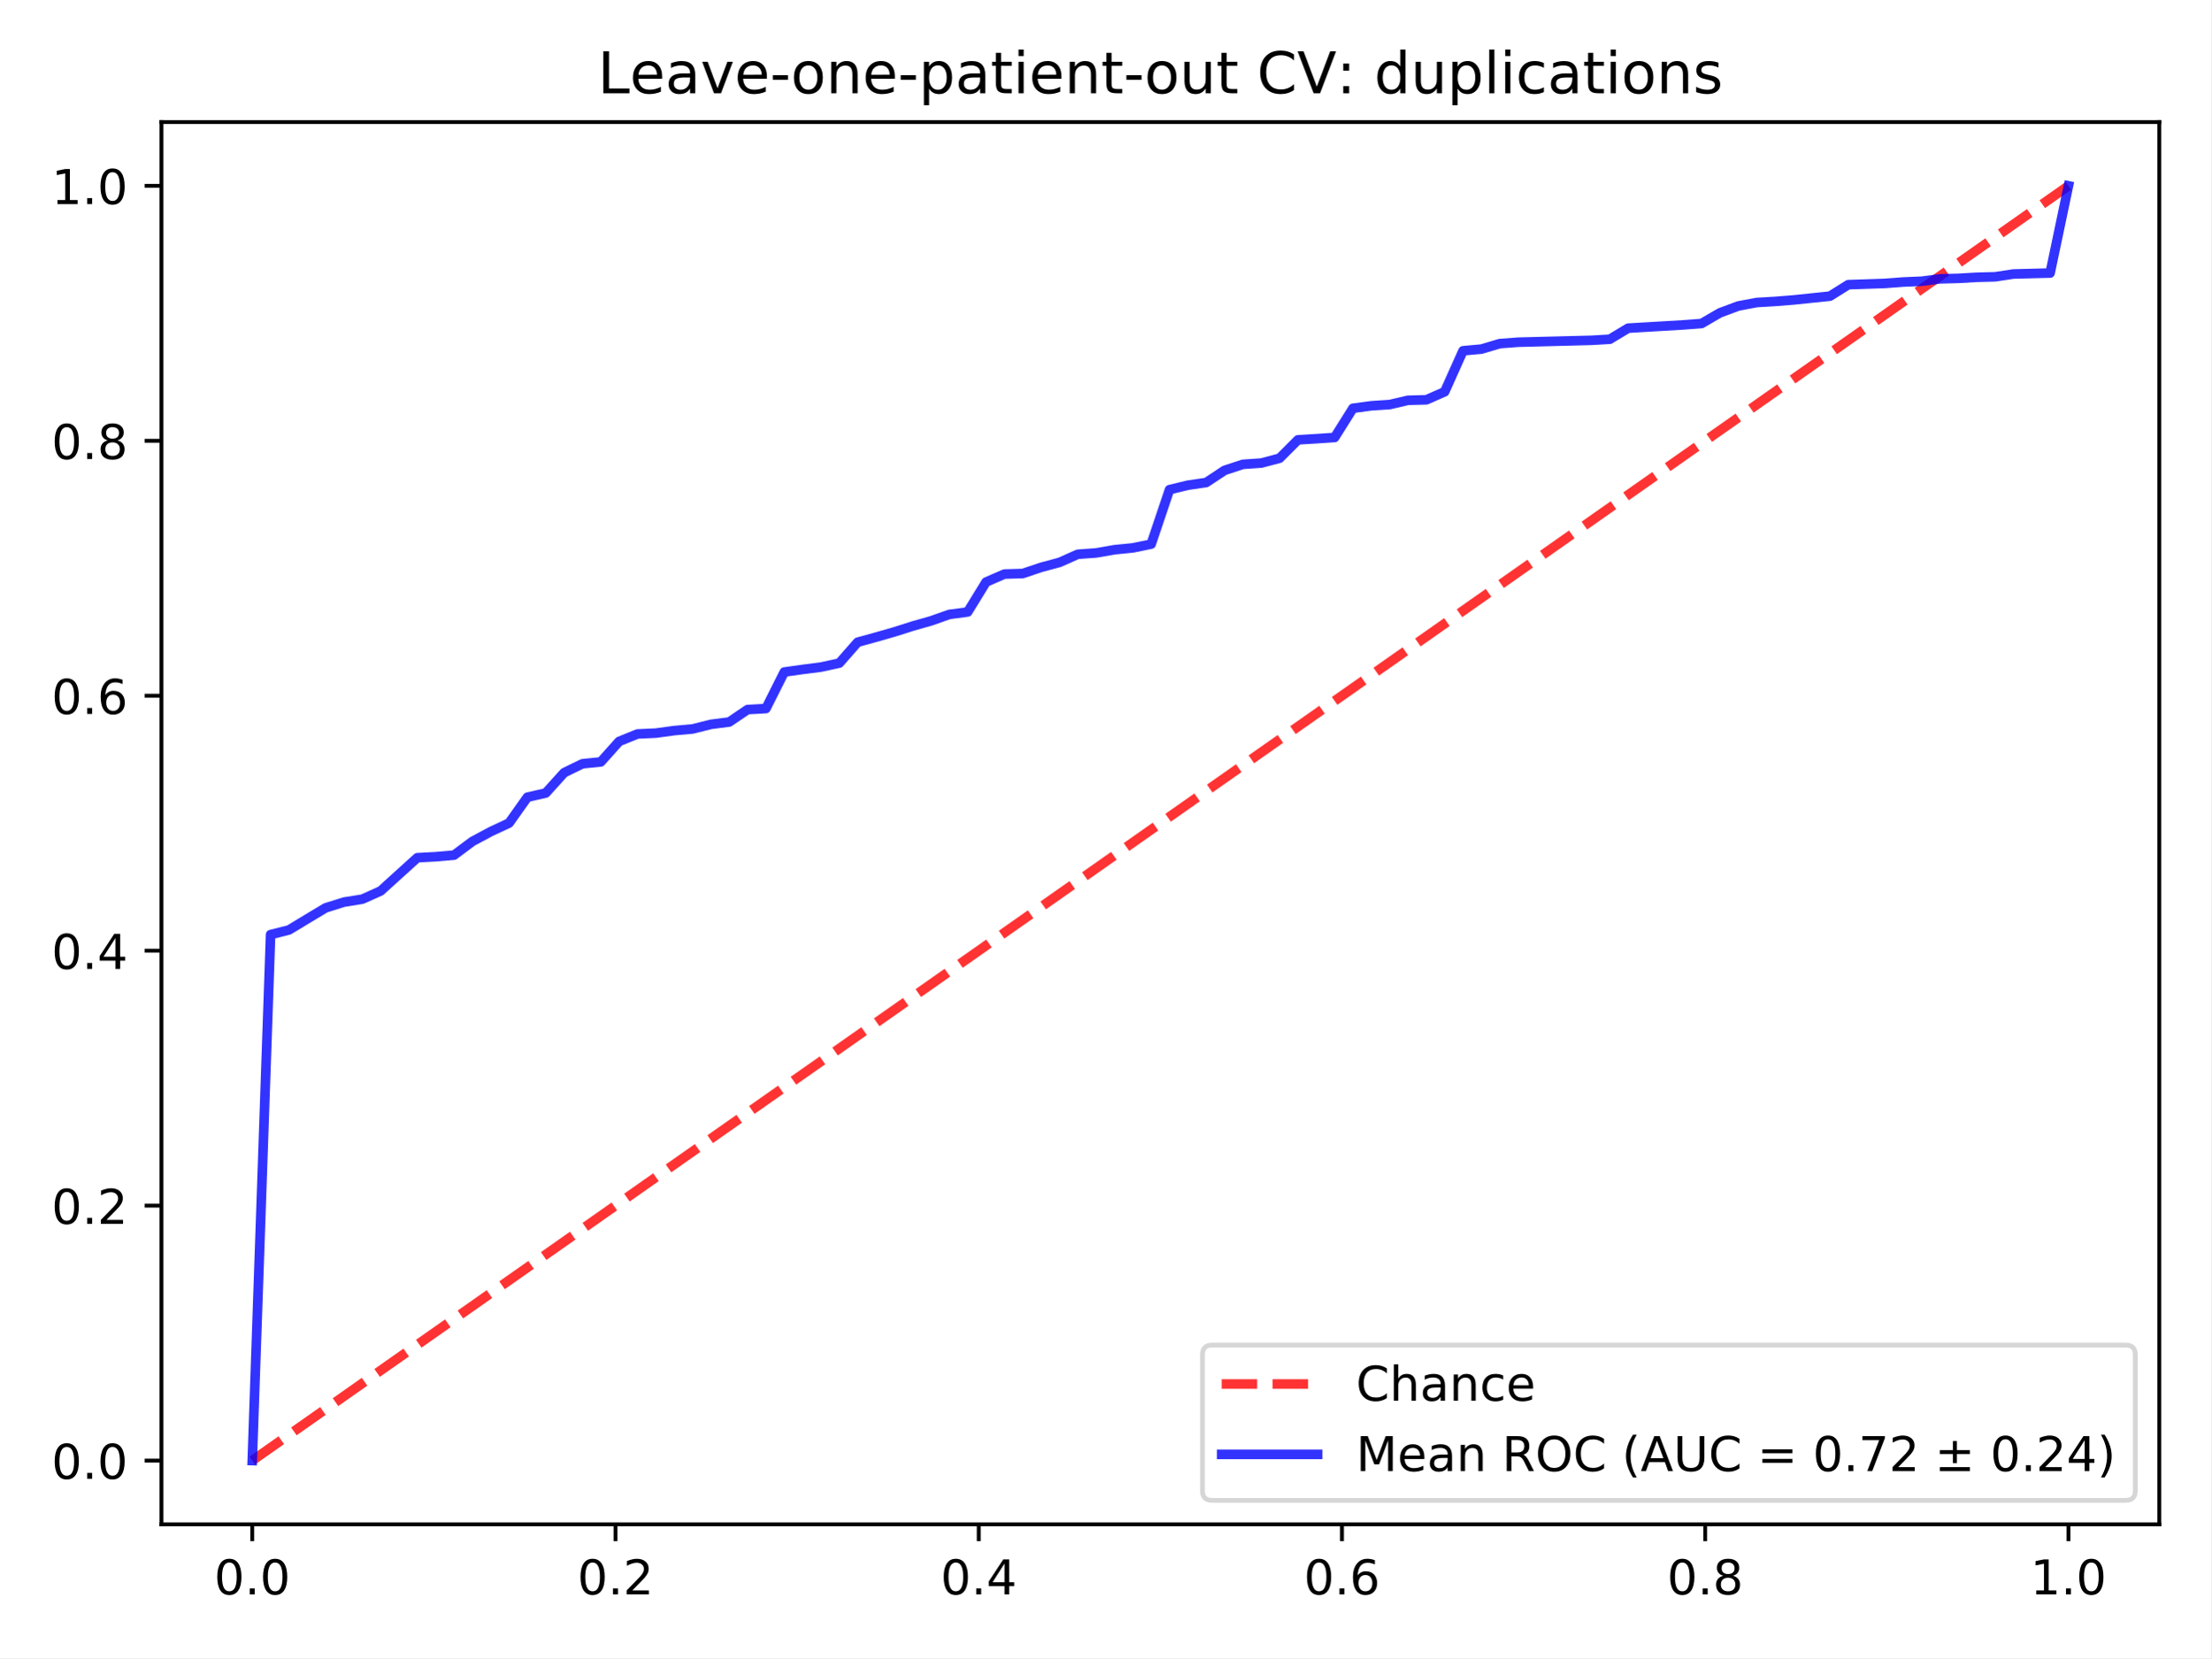
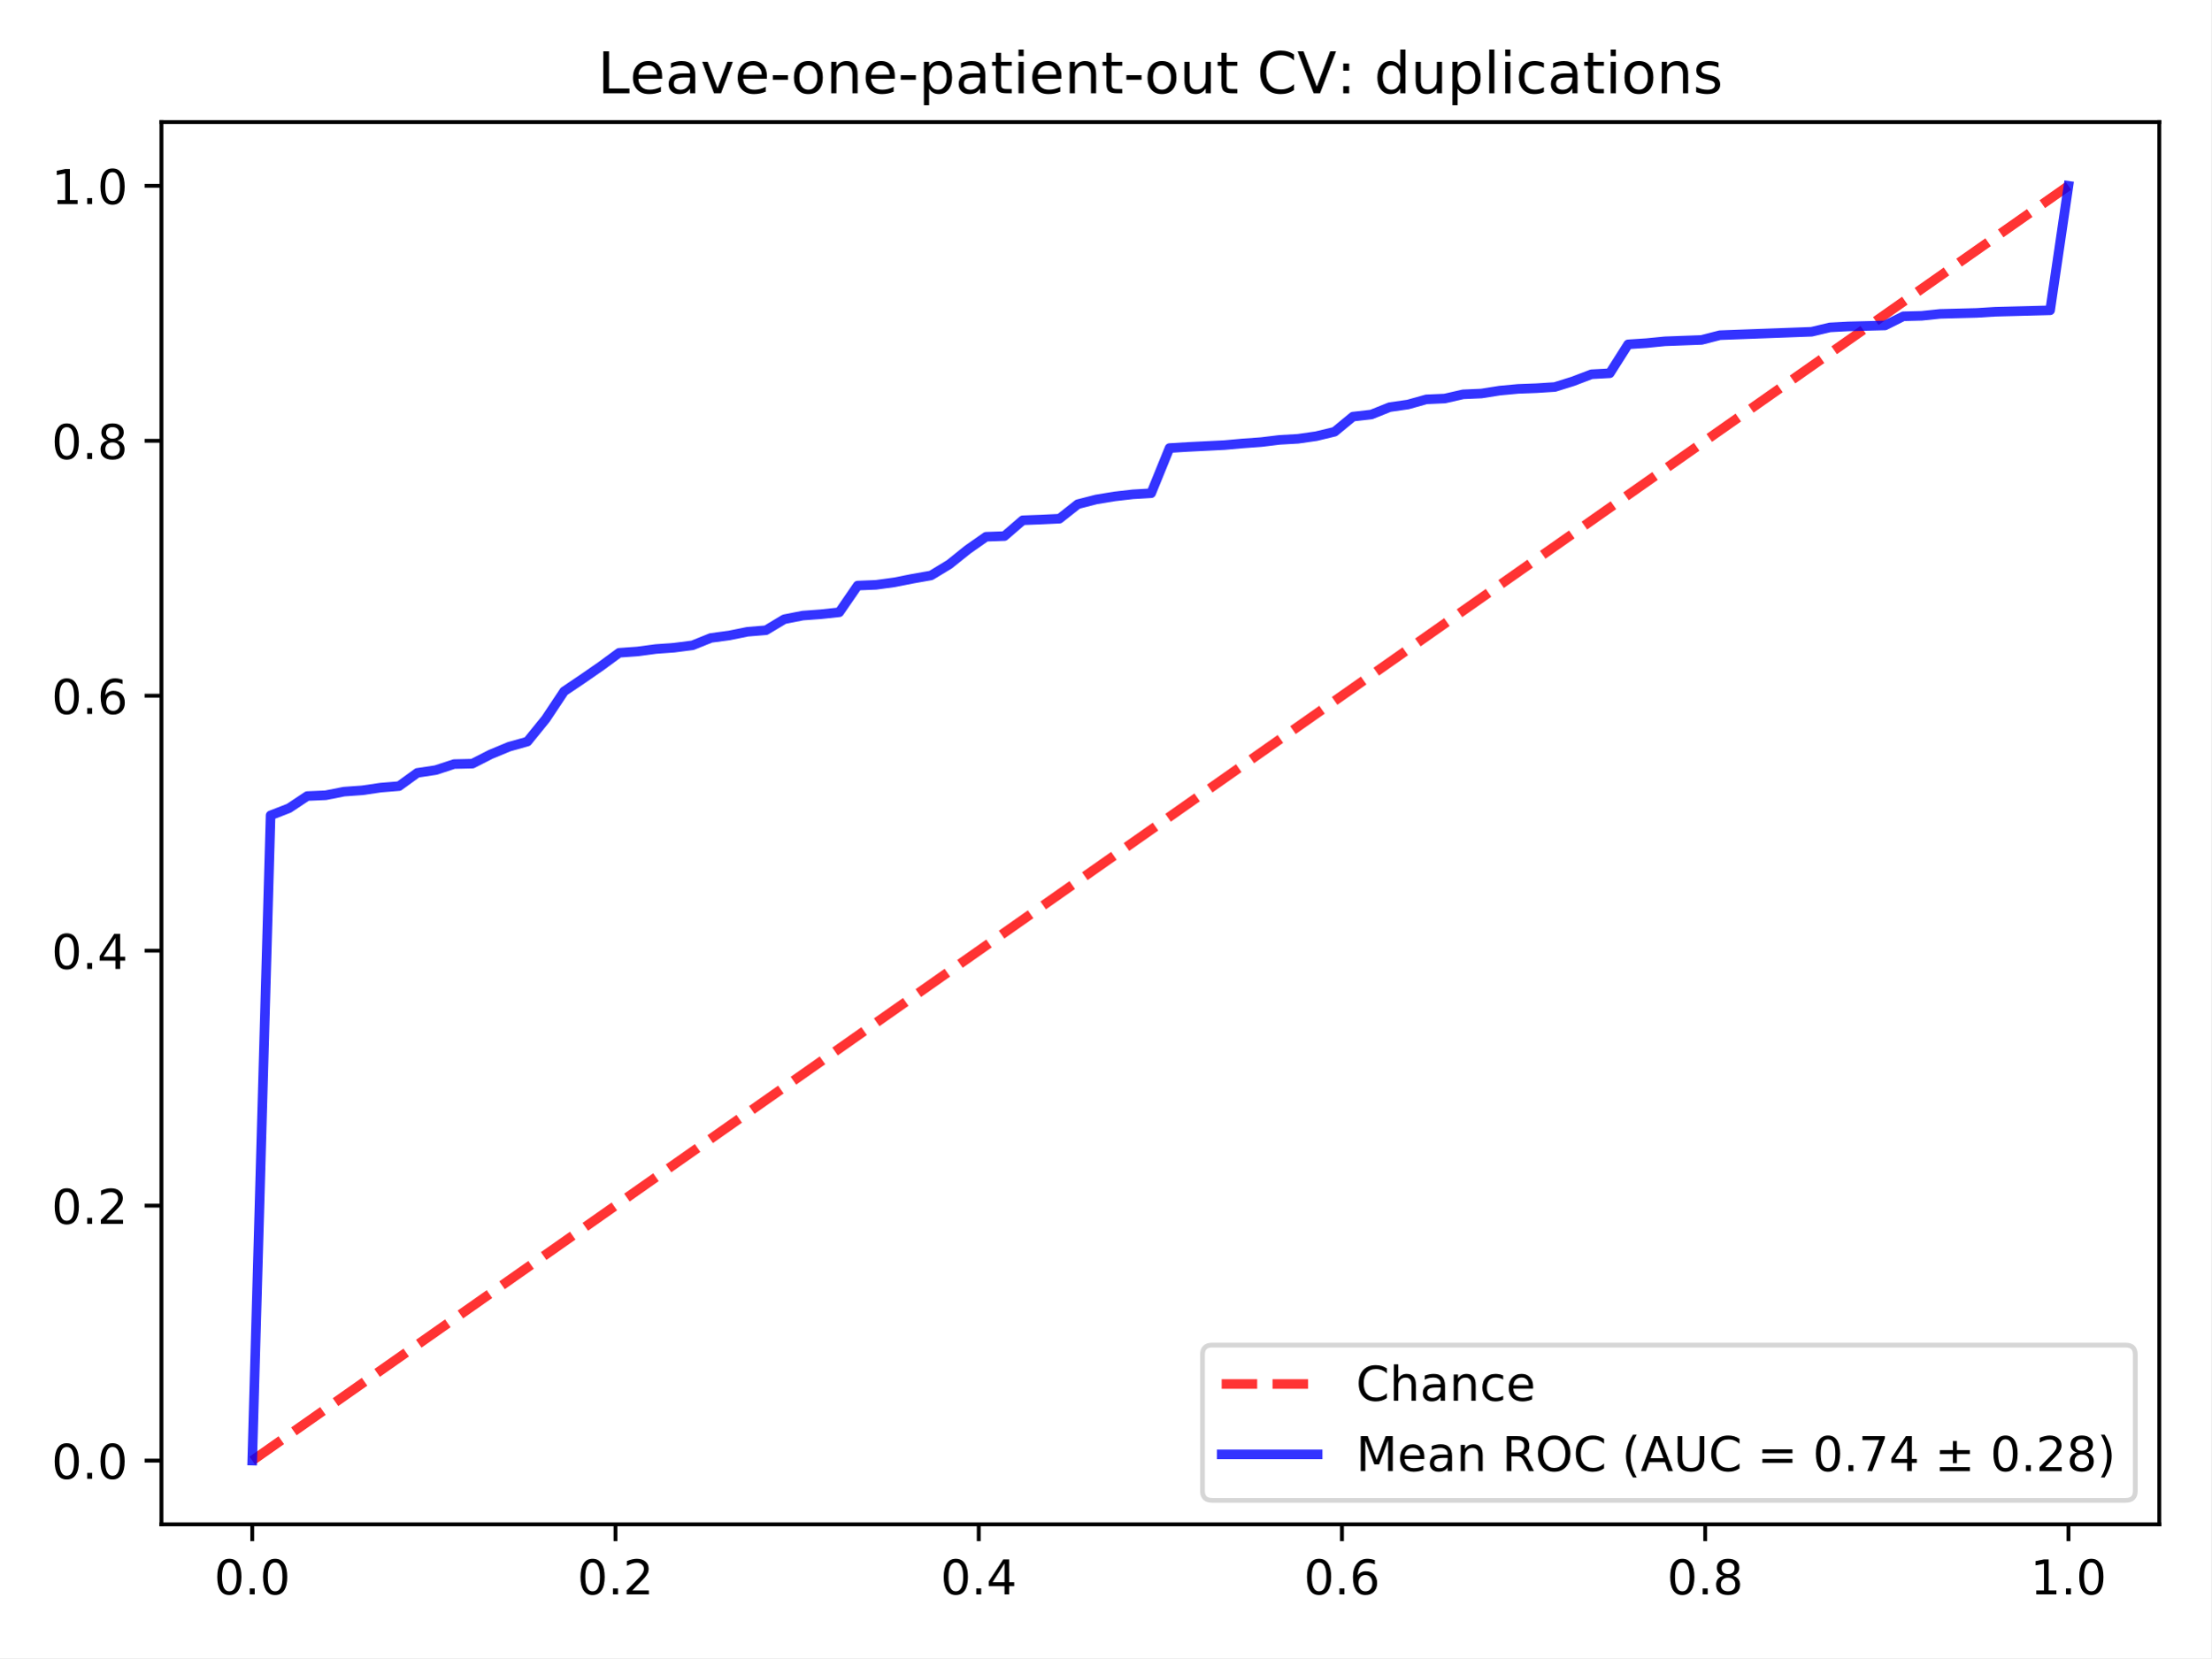
<svg xmlns="http://www.w3.org/2000/svg" xmlns:xlink="http://www.w3.org/1999/xlink" height="345.6pt" version="1.1" viewBox="0 0 460.8 345.6" width="460.8pt">
  <defs>
    <style type="text/css">
*{stroke-linecap:butt;stroke-linejoin:round;white-space:pre;}
  </style>
  </defs>
  <g id="figure_1">
    <g id="patch_1">
      <path d="M 0 345.6  L 460.8 345.6  L 460.8 0  L 0 0  z " style="fill:#ffffff;" />
    </g>
    <g id="axes_1">
      <g id="patch_2">
        <path d="M 33.64 317.72  L 450 317.72  L 450 25.44  L 33.64 25.44  z " style="fill:#ffffff;" />
      </g>
      <g id="matplotlib.axis_1">
        <g id="xtick_1">
          <g id="line2d_1">
            <defs>
-               <path d="M 0 0  L 0 3.5  " id="m17f9267a50" style="stroke:#000000;stroke-width:0.8;" />
-             </defs>
-             <g>
-               <use style="stroke:#000000;stroke-width:0.8;" x="52.565" xlink:href="#m17f9267a50" y="317.72" />
+               <path d="M 0 0  L 0 3.5  " id="m68790e915f" style="stroke:#000000;stroke-width:0.8;" />
+             </defs>
+             <g>
+               <use style="stroke:#000000;stroke-width:0.8;" x="52.565" xlink:href="#m68790e915f" y="317.72" />
            </g>
          </g>
          <g id="text_1">
            <defs>
              <path d="M 31.781 66.406  Q 24.172 66.406 20.328 58.906  Q 16.5 51.422 16.5 36.375  Q 16.5 21.391 20.328 13.891  Q 24.172 6.391 31.781 6.391  Q 39.453 6.391 43.281 13.891  Q 47.125 21.391 47.125 36.375  Q 47.125 51.422 43.281 58.906  Q 39.453 66.406 31.781 66.406  z M 31.781 74.219  Q 44.047 74.219 50.516 64.516  Q 56.984 54.828 56.984 36.375  Q 56.984 17.969 50.516 8.266  Q 44.047 -1.422 31.781 -1.422  Q 19.531 -1.422 13.062 8.266  Q 6.594 17.969 6.594 36.375  Q 6.594 54.828 13.062 64.516  Q 19.531 74.219 31.781 74.219  z " id="DejaVuSans-48" />
              <path d="M 10.688 12.406  L 21 12.406  L 21 0  L 10.688 0  z " id="DejaVuSans-46" />
            </defs>
            <g transform="translate(44.61389 332.3184)scale(0.1 -0.1)">
              <use xlink:href="#DejaVuSans-48" />
              <use x="63.623" xlink:href="#DejaVuSans-46" />
              <use x="95.41" xlink:href="#DejaVuSans-48" />
            </g>
          </g>
        </g>
        <g id="xtick_2">
          <g id="line2d_2">
            <g>
-               <use style="stroke:#000000;stroke-width:0.8;" x="128.267" xlink:href="#m17f9267a50" y="317.72" />
+               <use style="stroke:#000000;stroke-width:0.8;" x="128.267" xlink:href="#m68790e915f" y="317.72" />
            </g>
          </g>
          <g id="text_2">
            <defs>
              <path d="M 19.188 8.297  L 53.609 8.297  L 53.609 0  L 7.328 0  L 7.328 8.297  Q 12.938 14.109 22.625 23.891  Q 32.328 33.688 34.812 36.531  Q 39.547 41.844 41.422 45.531  Q 43.312 49.219 43.312 52.781  Q 43.312 58.594 39.234 62.25  Q 35.156 65.922 28.609 65.922  Q 23.969 65.922 18.812 64.312  Q 13.672 62.703 7.812 59.422  L 7.812 69.391  Q 13.766 71.781 18.938 73  Q 24.125 74.219 28.422 74.219  Q 39.75 74.219 46.484 68.547  Q 53.219 62.891 53.219 53.422  Q 53.219 48.922 51.531 44.891  Q 49.859 40.875 45.406 35.406  Q 44.188 33.984 37.641 27.219  Q 31.109 20.453 19.188 8.297  z " id="DejaVuSans-50" />
            </defs>
            <g transform="translate(120.3157 332.3184)scale(0.1 -0.1)">
              <use xlink:href="#DejaVuSans-48" />
              <use x="63.623" xlink:href="#DejaVuSans-46" />
              <use x="95.41" xlink:href="#DejaVuSans-50" />
            </g>
          </g>
        </g>
        <g id="xtick_3">
          <g id="line2d_3">
            <g>
-               <use style="stroke:#000000;stroke-width:0.8;" x="203.969" xlink:href="#m17f9267a50" y="317.72" />
+               <use style="stroke:#000000;stroke-width:0.8;" x="203.969" xlink:href="#m68790e915f" y="317.72" />
            </g>
          </g>
          <g id="text_3">
            <defs>
              <path d="M 37.797 64.312  L 12.891 25.391  L 37.797 25.391  z M 35.203 72.906  L 47.609 72.906  L 47.609 25.391  L 58.016 25.391  L 58.016 17.188  L 47.609 17.188  L 47.609 0  L 37.797 0  L 37.797 17.188  L 4.891 17.188  L 4.891 26.703  z " id="DejaVuSans-52" />
            </defs>
            <g transform="translate(196.0175 332.3184)scale(0.1 -0.1)">
              <use xlink:href="#DejaVuSans-48" />
              <use x="63.623" xlink:href="#DejaVuSans-46" />
              <use x="95.41" xlink:href="#DejaVuSans-52" />
            </g>
          </g>
        </g>
        <g id="xtick_4">
          <g id="line2d_4">
            <g>
-               <use style="stroke:#000000;stroke-width:0.8;" x="279.671" xlink:href="#m17f9267a50" y="317.72" />
+               <use style="stroke:#000000;stroke-width:0.8;" x="279.671" xlink:href="#m68790e915f" y="317.72" />
            </g>
          </g>
          <g id="text_4">
            <defs>
              <path d="M 33.016 40.375  Q 26.375 40.375 22.484 35.828  Q 18.609 31.297 18.609 23.391  Q 18.609 15.531 22.484 10.953  Q 26.375 6.391 33.016 6.391  Q 39.656 6.391 43.531 10.953  Q 47.406 15.531 47.406 23.391  Q 47.406 31.297 43.531 35.828  Q 39.656 40.375 33.016 40.375  z M 52.594 71.297  L 52.594 62.312  Q 48.875 64.062 45.094 64.984  Q 41.312 65.922 37.594 65.922  Q 27.828 65.922 22.672 59.328  Q 17.531 52.734 16.797 39.406  Q 19.672 43.656 24.016 45.922  Q 28.375 48.188 33.594 48.188  Q 44.578 48.188 50.953 41.516  Q 57.328 34.859 57.328 23.391  Q 57.328 12.156 50.688 5.359  Q 44.047 -1.422 33.016 -1.422  Q 20.359 -1.422 13.672 8.266  Q 6.984 17.969 6.984 36.375  Q 6.984 53.656 15.188 63.938  Q 23.391 74.219 37.203 74.219  Q 40.922 74.219 44.703 73.484  Q 48.484 72.75 52.594 71.297  z " id="DejaVuSans-54" />
            </defs>
            <g transform="translate(271.7193 332.3184)scale(0.1 -0.1)">
              <use xlink:href="#DejaVuSans-48" />
              <use x="63.623" xlink:href="#DejaVuSans-46" />
              <use x="95.41" xlink:href="#DejaVuSans-54" />
            </g>
          </g>
        </g>
        <g id="xtick_5">
          <g id="line2d_5">
            <g>
-               <use style="stroke:#000000;stroke-width:0.8;" x="355.373" xlink:href="#m17f9267a50" y="317.72" />
+               <use style="stroke:#000000;stroke-width:0.8;" x="355.373" xlink:href="#m68790e915f" y="317.72" />
            </g>
          </g>
          <g id="text_5">
            <defs>
              <path d="M 31.781 34.625  Q 24.75 34.625 20.719 30.859  Q 16.703 27.094 16.703 20.516  Q 16.703 13.922 20.719 10.156  Q 24.75 6.391 31.781 6.391  Q 38.812 6.391 42.859 10.172  Q 46.922 13.969 46.922 20.516  Q 46.922 27.094 42.891 30.859  Q 38.875 34.625 31.781 34.625  z M 21.922 38.812  Q 15.578 40.375 12.031 44.719  Q 8.5 49.078 8.5 55.328  Q 8.5 64.062 14.719 69.141  Q 20.953 74.219 31.781 74.219  Q 42.672 74.219 48.875 69.141  Q 55.078 64.062 55.078 55.328  Q 55.078 49.078 51.531 44.719  Q 48 40.375 41.703 38.812  Q 48.828 37.156 52.797 32.312  Q 56.781 27.484 56.781 20.516  Q 56.781 9.906 50.312 4.234  Q 43.844 -1.422 31.781 -1.422  Q 19.734 -1.422 13.25 4.234  Q 6.781 9.906 6.781 20.516  Q 6.781 27.484 10.781 32.312  Q 14.797 37.156 21.922 38.812  z M 18.312 54.391  Q 18.312 48.734 21.844 45.562  Q 25.391 42.391 31.781 42.391  Q 38.141 42.391 41.719 45.562  Q 45.312 48.734 45.312 54.391  Q 45.312 60.062 41.719 63.234  Q 38.141 66.406 31.781 66.406  Q 25.391 66.406 21.844 63.234  Q 18.312 60.062 18.312 54.391  z " id="DejaVuSans-56" />
            </defs>
            <g transform="translate(347.4212 332.3184)scale(0.1 -0.1)">
              <use xlink:href="#DejaVuSans-48" />
              <use x="63.623" xlink:href="#DejaVuSans-46" />
              <use x="95.41" xlink:href="#DejaVuSans-56" />
            </g>
          </g>
        </g>
        <g id="xtick_6">
          <g id="line2d_6">
            <g>
-               <use style="stroke:#000000;stroke-width:0.8;" x="431.075" xlink:href="#m17f9267a50" y="317.72" />
+               <use style="stroke:#000000;stroke-width:0.8;" x="431.075" xlink:href="#m68790e915f" y="317.72" />
            </g>
          </g>
          <g id="text_6">
            <defs>
              <path d="M 12.406 8.297  L 28.516 8.297  L 28.516 63.922  L 10.984 60.406  L 10.984 69.391  L 28.422 72.906  L 38.281 72.906  L 38.281 8.297  L 54.391 8.297  L 54.391 0  L 12.406 0  z " id="DejaVuSans-49" />
            </defs>
            <g transform="translate(423.123 332.3184)scale(0.1 -0.1)">
              <use xlink:href="#DejaVuSans-49" />
              <use x="63.623" xlink:href="#DejaVuSans-46" />
              <use x="95.41" xlink:href="#DejaVuSans-48" />
            </g>
          </g>
        </g>
      </g>
      <g id="matplotlib.axis_2">
        <g id="ytick_1">
          <g id="line2d_7">
            <defs>
-               <path d="M 0 0  L -3.5 0  " id="mcf932132c6" style="stroke:#000000;stroke-width:0.8;" />
-             </defs>
-             <g>
-               <use style="stroke:#000000;stroke-width:0.8;" x="33.64" xlink:href="#mcf932132c6" y="304.435" />
+               <path d="M 0 0  L -3.5 0  " id="mf81a3a1fd4" style="stroke:#000000;stroke-width:0.8;" />
+             </defs>
+             <g>
+               <use style="stroke:#000000;stroke-width:0.8;" x="33.64" xlink:href="#mf81a3a1fd4" y="304.435" />
            </g>
          </g>
          <g id="text_7">
            <g transform="translate(10.73687 308.2338)scale(0.1 -0.1)">
              <use xlink:href="#DejaVuSans-48" />
              <use x="63.623" xlink:href="#DejaVuSans-46" />
              <use x="95.41" xlink:href="#DejaVuSans-48" />
            </g>
          </g>
        </g>
        <g id="ytick_2">
          <g id="line2d_8">
            <g>
-               <use style="stroke:#000000;stroke-width:0.8;" x="33.64" xlink:href="#mcf932132c6" y="251.293" />
+               <use style="stroke:#000000;stroke-width:0.8;" x="33.64" xlink:href="#mf81a3a1fd4" y="251.293" />
            </g>
          </g>
          <g id="text_8">
            <g transform="translate(10.73687 255.0919)scale(0.1 -0.1)">
              <use xlink:href="#DejaVuSans-48" />
              <use x="63.623" xlink:href="#DejaVuSans-46" />
              <use x="95.41" xlink:href="#DejaVuSans-50" />
            </g>
          </g>
        </g>
        <g id="ytick_3">
          <g id="line2d_9">
            <g>
-               <use style="stroke:#000000;stroke-width:0.8;" x="33.64" xlink:href="#mcf932132c6" y="198.151" />
+               <use style="stroke:#000000;stroke-width:0.8;" x="33.64" xlink:href="#mf81a3a1fd4" y="198.151" />
            </g>
          </g>
          <g id="text_9">
            <g transform="translate(10.73687 201.9501)scale(0.1 -0.1)">
              <use xlink:href="#DejaVuSans-48" />
              <use x="63.623" xlink:href="#DejaVuSans-46" />
              <use x="95.41" xlink:href="#DejaVuSans-52" />
            </g>
          </g>
        </g>
        <g id="ytick_4">
          <g id="line2d_10">
            <g>
-               <use style="stroke:#000000;stroke-width:0.8;" x="33.64" xlink:href="#mcf932132c6" y="145.009" />
+               <use style="stroke:#000000;stroke-width:0.8;" x="33.64" xlink:href="#mf81a3a1fd4" y="145.009" />
            </g>
          </g>
          <g id="text_10">
            <g transform="translate(10.73687 148.8083)scale(0.1 -0.1)">
              <use xlink:href="#DejaVuSans-48" />
              <use x="63.623" xlink:href="#DejaVuSans-46" />
              <use x="95.41" xlink:href="#DejaVuSans-54" />
            </g>
          </g>
        </g>
        <g id="ytick_5">
          <g id="line2d_11">
            <g>
-               <use style="stroke:#000000;stroke-width:0.8;" x="33.64" xlink:href="#mcf932132c6" y="91.867" />
+               <use style="stroke:#000000;stroke-width:0.8;" x="33.64" xlink:href="#mf81a3a1fd4" y="91.867" />
            </g>
          </g>
          <g id="text_11">
            <g transform="translate(10.73687 95.66649)scale(0.1 -0.1)">
              <use xlink:href="#DejaVuSans-48" />
              <use x="63.623" xlink:href="#DejaVuSans-46" />
              <use x="95.41" xlink:href="#DejaVuSans-56" />
            </g>
          </g>
        </g>
        <g id="ytick_6">
          <g id="line2d_12">
            <g>
-               <use style="stroke:#000000;stroke-width:0.8;" x="33.64" xlink:href="#mcf932132c6" y="38.725" />
+               <use style="stroke:#000000;stroke-width:0.8;" x="33.64" xlink:href="#mf81a3a1fd4" y="38.725" />
            </g>
          </g>
          <g id="text_12">
            <g transform="translate(10.73687 42.52467)scale(0.1 -0.1)">
              <use xlink:href="#DejaVuSans-49" />
              <use x="63.623" xlink:href="#DejaVuSans-46" />
              <use x="95.41" xlink:href="#DejaVuSans-48" />
            </g>
          </g>
        </g>
      </g>
      <g id="line2d_13">
-         <path clip-path="url(#p164103b8bb)" d="M 52.565 304.435  L 431.075 38.725  " style="fill:none;stroke:#ff0000;stroke-dasharray:7.4,3.2;stroke-dashoffset:0;stroke-opacity:0.8;stroke-width:2;" />
+         <path clip-path="url(#p95e1b1fce0)" d="M 52.565 304.435  L 431.075 38.725  " style="fill:none;stroke:#ff0000;stroke-dasharray:7.4,3.2;stroke-dashoffset:0;stroke-opacity:0.8;stroke-width:2;" />
      </g>
      <g id="line2d_14">
-         <path clip-path="url(#p164103b8bb)" d="M 52.565 304.435  L 56.389 194.795  L 60.212 193.835  L 64.035 191.522  L 67.859 189.228  L 71.682 188.024  L 75.505 187.415  L 79.329 185.701  L 83.152 182.229  L 86.975 178.768  L 90.799 178.566  L 94.622 178.236  L 98.445 175.382  L 102.269 173.334  L 106.092 171.542  L 109.915 166.154  L 113.739 165.286  L 117.562 161.053  L 121.385 159.189  L 125.209 158.803  L 129.032 154.53  L 132.855 152.979  L 136.679 152.802  L 140.502 152.278  L 144.325 151.939  L 148.149 150.977  L 151.972 150.487  L 155.795 147.895  L 159.619 147.682  L 163.442 140.073  L 167.265 139.53  L 171.089 139.041  L 174.912 138.21  L 178.735 133.859  L 182.558 132.802  L 186.382 131.708  L 190.205 130.494  L 194.028 129.406  L 197.852 128.059  L 201.675 127.548  L 205.498 121.314  L 209.322 119.651  L 213.145 119.537  L 216.968 118.247  L 220.792 117.224  L 224.615 115.525  L 228.438 115.246  L 232.262 114.578  L 236.085 114.195  L 239.908 113.405  L 243.732 102.056  L 247.555 101.129  L 251.378 100.566  L 255.202 98.035  L 259.025 96.778  L 262.848 96.514  L 266.672 95.504  L 270.495 91.673  L 274.318 91.439  L 278.142 91.181  L 281.965 85.092  L 285.788 84.574  L 289.612 84.321  L 293.435 83.429  L 297.258 83.329  L 301.082 81.643  L 304.905 73.109  L 308.728 72.761  L 312.551 71.618  L 316.375 71.327  L 320.198 71.228  L 324.021 71.128  L 327.845 71.029  L 331.668 70.929  L 335.491 70.702  L 339.315 68.398  L 343.138 68.171  L 346.961 67.944  L 350.785 67.716  L 354.608 67.427  L 358.431 65.204  L 362.255 63.776  L 366.078 63.053  L 369.901 62.826  L 373.725 62.518  L 377.548 62.121  L 381.371 61.723  L 385.195 59.329  L 389.018 59.202  L 392.841 59.068  L 396.665 58.777  L 400.488 58.615  L 404.311 58.114  L 408.135 58.015  L 411.958 57.791  L 415.781 57.692  L 419.605 57.106  L 423.428 57.006  L 427.251 56.907  L 431.075 38.725  " style="fill:none;stroke:#0000ff;stroke-linecap:square;stroke-opacity:0.8;stroke-width:2;" />
+         <path clip-path="url(#p95e1b1fce0)" d="M 52.565 304.435  L 56.389 169.945  L 60.212 168.463  L 64.035 165.922  L 67.859 165.756  L 71.682 165.002  L 75.505 164.726  L 79.329 164.166  L 83.152 163.852  L 86.975 161.086  L 90.799 160.511  L 94.622 159.257  L 98.445 159.166  L 102.269 157.222  L 106.092 155.636  L 109.915 154.56  L 113.739 149.84  L 117.562 144.092  L 121.385 141.516  L 125.209 138.867  L 129.032 136.06  L 132.855 135.784  L 136.679 135.274  L 140.502 134.997  L 144.325 134.502  L 148.149 132.965  L 151.972 132.447  L 155.795 131.674  L 159.619 131.36  L 163.442 129.064  L 167.265 128.308  L 171.089 128.023  L 174.912 127.612  L 178.735 122.052  L 182.558 121.897  L 186.382 121.373  L 190.205 120.619  L 194.028 119.939  L 197.852 117.618  L 201.675 114.55  L 205.498 111.87  L 209.322 111.736  L 213.145 108.438  L 216.968 108.292  L 220.792 108.111  L 224.615 105.089  L 228.438 104.103  L 232.262 103.468  L 236.085 103.03  L 239.908 102.802  L 243.732 93.387  L 247.555 93.153  L 251.378 92.96  L 255.202 92.767  L 259.025 92.42  L 262.848 92.145  L 266.672 91.679  L 270.495 91.459  L 274.318 90.908  L 278.142 89.983  L 281.965 86.831  L 285.788 86.394  L 289.612 84.861  L 293.435 84.307  L 297.258 83.234  L 301.082 83.064  L 304.905 82.191  L 308.728 82.021  L 312.551 81.412  L 316.375 81.054  L 320.198 80.91  L 324.021 80.664  L 327.845 79.465  L 331.668 78.005  L 335.491 77.793  L 339.315 71.768  L 343.138 71.515  L 346.961 71.138  L 350.785 70.994  L 354.608 70.851  L 358.431 69.863  L 362.255 69.72  L 366.078 69.576  L 369.901 69.433  L 373.725 69.289  L 377.548 69.146  L 381.371 68.235  L 385.195 68.033  L 389.018 67.932  L 392.841 67.831  L 396.665 65.921  L 400.488 65.82  L 404.311 65.418  L 408.135 65.317  L 411.958 65.216  L 415.781 64.978  L 419.605 64.877  L 423.428 64.776  L 427.251 64.675  L 431.075 38.725  " style="fill:none;stroke:#0000ff;stroke-linecap:square;stroke-opacity:0.8;stroke-width:2;" />
      </g>
      <g id="patch_3">
        <path d="M 33.64 317.72  L 33.64 25.44  " style="fill:none;stroke:#000000;stroke-linecap:square;stroke-linejoin:miter;stroke-width:0.8;" />
      </g>
      <g id="patch_4">
        <path d="M 450 317.72  L 450 25.44  " style="fill:none;stroke:#000000;stroke-linecap:square;stroke-linejoin:miter;stroke-width:0.8;" />
      </g>
      <g id="patch_5">
        <path d="M 33.64 317.72  L 450 317.72  " style="fill:none;stroke:#000000;stroke-linecap:square;stroke-linejoin:miter;stroke-width:0.8;" />
      </g>
      <g id="patch_6">
        <path d="M 33.64 25.44  L 450 25.44  " style="fill:none;stroke:#000000;stroke-linecap:square;stroke-linejoin:miter;stroke-width:0.8;" />
      </g>
      <g id="text_13">
        <defs>
          <path d="M 9.812 72.906  L 19.672 72.906  L 19.672 8.297  L 55.172 8.297  L 55.172 0  L 9.812 0  z " id="DejaVuSans-76" />
          <path d="M 56.203 29.594  L 56.203 25.203  L 14.891 25.203  Q 15.484 15.922 20.484 11.062  Q 25.484 6.203 34.422 6.203  Q 39.594 6.203 44.453 7.469  Q 49.312 8.734 54.109 11.281  L 54.109 2.781  Q 49.266 0.734 44.188 -0.344  Q 39.109 -1.422 33.891 -1.422  Q 20.797 -1.422 13.156 6.188  Q 5.516 13.812 5.516 26.812  Q 5.516 40.234 12.766 48.109  Q 20.016 56 32.328 56  Q 43.359 56 49.781 48.891  Q 56.203 41.797 56.203 29.594  z M 47.219 32.234  Q 47.125 39.594 43.094 43.984  Q 39.062 48.391 32.422 48.391  Q 24.906 48.391 20.391 44.141  Q 15.875 39.891 15.188 32.172  z " id="DejaVuSans-101" />
          <path d="M 34.281 27.484  Q 23.391 27.484 19.188 25  Q 14.984 22.516 14.984 16.5  Q 14.984 11.719 18.141 8.906  Q 21.297 6.109 26.703 6.109  Q 34.188 6.109 38.703 11.406  Q 43.219 16.703 43.219 25.484  L 43.219 27.484  z M 52.203 31.203  L 52.203 0  L 43.219 0  L 43.219 8.297  Q 40.141 3.328 35.547 0.953  Q 30.953 -1.422 24.312 -1.422  Q 15.922 -1.422 10.953 3.297  Q 6 8.016 6 15.922  Q 6 25.141 12.172 29.828  Q 18.359 34.516 30.609 34.516  L 43.219 34.516  L 43.219 35.406  Q 43.219 41.609 39.141 45  Q 35.062 48.391 27.688 48.391  Q 23 48.391 18.547 47.266  Q 14.109 46.141 10.016 43.891  L 10.016 52.203  Q 14.938 54.109 19.578 55.047  Q 24.219 56 28.609 56  Q 40.484 56 46.344 49.844  Q 52.203 43.703 52.203 31.203  z " id="DejaVuSans-97" />
          <path d="M 2.984 54.688  L 12.5 54.688  L 29.594 8.797  L 46.688 54.688  L 56.203 54.688  L 35.688 0  L 23.484 0  z " id="DejaVuSans-118" />
          <path d="M 4.891 31.391  L 31.203 31.391  L 31.203 23.391  L 4.891 23.391  z " id="DejaVuSans-45" />
          <path d="M 30.609 48.391  Q 23.391 48.391 19.188 42.75  Q 14.984 37.109 14.984 27.297  Q 14.984 17.484 19.156 11.844  Q 23.344 6.203 30.609 6.203  Q 37.797 6.203 41.984 11.859  Q 46.188 17.531 46.188 27.297  Q 46.188 37.016 41.984 42.703  Q 37.797 48.391 30.609 48.391  z M 30.609 56  Q 42.328 56 49.016 48.375  Q 55.719 40.766 55.719 27.297  Q 55.719 13.875 49.016 6.219  Q 42.328 -1.422 30.609 -1.422  Q 18.844 -1.422 12.172 6.219  Q 5.516 13.875 5.516 27.297  Q 5.516 40.766 12.172 48.375  Q 18.844 56 30.609 56  z " id="DejaVuSans-111" />
          <path d="M 54.891 33.016  L 54.891 0  L 45.906 0  L 45.906 32.719  Q 45.906 40.484 42.875 44.328  Q 39.844 48.188 33.797 48.188  Q 26.516 48.188 22.312 43.547  Q 18.109 38.922 18.109 30.906  L 18.109 0  L 9.078 0  L 9.078 54.688  L 18.109 54.688  L 18.109 46.188  Q 21.344 51.125 25.703 53.562  Q 30.078 56 35.797 56  Q 45.219 56 50.047 50.172  Q 54.891 44.344 54.891 33.016  z " id="DejaVuSans-110" />
          <path d="M 18.109 8.203  L 18.109 -20.797  L 9.078 -20.797  L 9.078 54.688  L 18.109 54.688  L 18.109 46.391  Q 20.953 51.266 25.266 53.625  Q 29.594 56 35.594 56  Q 45.562 56 51.781 48.094  Q 58.016 40.188 58.016 27.297  Q 58.016 14.406 51.781 6.484  Q 45.562 -1.422 35.594 -1.422  Q 29.594 -1.422 25.266 0.953  Q 20.953 3.328 18.109 8.203  z M 48.688 27.297  Q 48.688 37.203 44.609 42.844  Q 40.531 48.484 33.406 48.484  Q 26.266 48.484 22.188 42.844  Q 18.109 37.203 18.109 27.297  Q 18.109 17.391 22.188 11.75  Q 26.266 6.109 33.406 6.109  Q 40.531 6.109 44.609 11.75  Q 48.688 17.391 48.688 27.297  z " id="DejaVuSans-112" />
          <path d="M 18.312 70.219  L 18.312 54.688  L 36.812 54.688  L 36.812 47.703  L 18.312 47.703  L 18.312 18.016  Q 18.312 11.328 20.141 9.422  Q 21.969 7.516 27.594 7.516  L 36.812 7.516  L 36.812 0  L 27.594 0  Q 17.188 0 13.234 3.875  Q 9.281 7.766 9.281 18.016  L 9.281 47.703  L 2.688 47.703  L 2.688 54.688  L 9.281 54.688  L 9.281 70.219  z " id="DejaVuSans-116" />
          <path d="M 9.422 54.688  L 18.406 54.688  L 18.406 0  L 9.422 0  z M 9.422 75.984  L 18.406 75.984  L 18.406 64.594  L 9.422 64.594  z " id="DejaVuSans-105" />
          <path d="M 8.5 21.578  L 8.5 54.688  L 17.484 54.688  L 17.484 21.922  Q 17.484 14.156 20.5 10.266  Q 23.531 6.391 29.594 6.391  Q 36.859 6.391 41.078 11.031  Q 45.312 15.672 45.312 23.688  L 45.312 54.688  L 54.297 54.688  L 54.297 0  L 45.312 0  L 45.312 8.406  Q 42.047 3.422 37.719 1  Q 33.406 -1.422 27.688 -1.422  Q 18.266 -1.422 13.375 4.438  Q 8.5 10.297 8.5 21.578  z M 31.109 56  z " id="DejaVuSans-117" />
          <path id="DejaVuSans-32" />
          <path d="M 64.406 67.281  L 64.406 56.891  Q 59.422 61.531 53.781 63.812  Q 48.141 66.109 41.797 66.109  Q 29.297 66.109 22.656 58.469  Q 16.016 50.828 16.016 36.375  Q 16.016 21.969 22.656 14.328  Q 29.297 6.688 41.797 6.688  Q 48.141 6.688 53.781 8.984  Q 59.422 11.281 64.406 15.922  L 64.406 5.609  Q 59.234 2.094 53.438 0.328  Q 47.656 -1.422 41.219 -1.422  Q 24.656 -1.422 15.125 8.703  Q 5.609 18.844 5.609 36.375  Q 5.609 53.953 15.125 64.078  Q 24.656 74.219 41.219 74.219  Q 47.75 74.219 53.531 72.484  Q 59.328 70.75 64.406 67.281  z " id="DejaVuSans-67" />
          <path d="M 28.609 0  L 0.781 72.906  L 11.078 72.906  L 34.188 11.531  L 57.328 72.906  L 67.578 72.906  L 39.797 0  z " id="DejaVuSans-86" />
          <path d="M 11.719 12.406  L 22.016 12.406  L 22.016 0  L 11.719 0  z M 11.719 51.703  L 22.016 51.703  L 22.016 39.312  L 11.719 39.312  z " id="DejaVuSans-58" />
          <path d="M 45.406 46.391  L 45.406 75.984  L 54.391 75.984  L 54.391 0  L 45.406 0  L 45.406 8.203  Q 42.578 3.328 38.25 0.953  Q 33.938 -1.422 27.875 -1.422  Q 17.969 -1.422 11.734 6.484  Q 5.516 14.406 5.516 27.297  Q 5.516 40.188 11.734 48.094  Q 17.969 56 27.875 56  Q 33.938 56 38.25 53.625  Q 42.578 51.266 45.406 46.391  z M 14.797 27.297  Q 14.797 17.391 18.875 11.75  Q 22.953 6.109 30.078 6.109  Q 37.203 6.109 41.297 11.75  Q 45.406 17.391 45.406 27.297  Q 45.406 37.203 41.297 42.844  Q 37.203 48.484 30.078 48.484  Q 22.953 48.484 18.875 42.844  Q 14.797 37.203 14.797 27.297  z " id="DejaVuSans-100" />
          <path d="M 9.422 75.984  L 18.406 75.984  L 18.406 0  L 9.422 0  z " id="DejaVuSans-108" />
          <path d="M 48.781 52.594  L 48.781 44.188  Q 44.969 46.297 41.141 47.344  Q 37.312 48.391 33.406 48.391  Q 24.656 48.391 19.812 42.844  Q 14.984 37.312 14.984 27.297  Q 14.984 17.281 19.812 11.734  Q 24.656 6.203 33.406 6.203  Q 37.312 6.203 41.141 7.25  Q 44.969 8.297 48.781 10.406  L 48.781 2.094  Q 45.016 0.344 40.984 -0.531  Q 36.969 -1.422 32.422 -1.422  Q 20.062 -1.422 12.781 6.344  Q 5.516 14.109 5.516 27.297  Q 5.516 40.672 12.859 48.328  Q 20.219 56 33.016 56  Q 37.156 56 41.109 55.141  Q 45.062 54.297 48.781 52.594  z " id="DejaVuSans-99" />
          <path d="M 44.281 53.078  L 44.281 44.578  Q 40.484 46.531 36.375 47.5  Q 32.281 48.484 27.875 48.484  Q 21.188 48.484 17.844 46.438  Q 14.5 44.391 14.5 40.281  Q 14.5 37.156 16.891 35.375  Q 19.281 33.594 26.516 31.984  L 29.594 31.297  Q 39.156 29.25 43.188 25.516  Q 47.219 21.781 47.219 15.094  Q 47.219 7.469 41.188 3.016  Q 35.156 -1.422 24.609 -1.422  Q 20.219 -1.422 15.453 -0.562  Q 10.688 0.297 5.422 2  L 5.422 11.281  Q 10.406 8.688 15.234 7.391  Q 20.062 6.109 24.812 6.109  Q 31.156 6.109 34.562 8.281  Q 37.984 10.453 37.984 14.406  Q 37.984 18.062 35.516 20.016  Q 33.062 21.969 24.703 23.781  L 21.578 24.516  Q 13.234 26.266 9.516 29.906  Q 5.812 33.547 5.812 39.891  Q 5.812 47.609 11.281 51.797  Q 16.75 56 26.812 56  Q 31.781 56 36.172 55.266  Q 40.578 54.547 44.281 53.078  z " id="DejaVuSans-115" />
        </defs>
        <g transform="translate(124.5566 19.44)scale(0.12 -0.12)">
          <use xlink:href="#DejaVuSans-76" />
          <use x="55.697" xlink:href="#DejaVuSans-101" />
          <use x="117.221" xlink:href="#DejaVuSans-97" />
          <use x="178.5" xlink:href="#DejaVuSans-118" />
          <use x="237.68" xlink:href="#DejaVuSans-101" />
          <use x="299.203" xlink:href="#DejaVuSans-45" />
          <use x="335.303" xlink:href="#DejaVuSans-111" />
          <use x="396.484" xlink:href="#DejaVuSans-110" />
          <use x="459.863" xlink:href="#DejaVuSans-101" />
          <use x="521.387" xlink:href="#DejaVuSans-45" />
          <use x="557.471" xlink:href="#DejaVuSans-112" />
          <use x="620.947" xlink:href="#DejaVuSans-97" />
          <use x="682.227" xlink:href="#DejaVuSans-116" />
          <use x="721.436" xlink:href="#DejaVuSans-105" />
          <use x="749.219" xlink:href="#DejaVuSans-101" />
          <use x="810.742" xlink:href="#DejaVuSans-110" />
          <use x="874.121" xlink:href="#DejaVuSans-116" />
          <use x="913.33" xlink:href="#DejaVuSans-45" />
          <use x="949.43" xlink:href="#DejaVuSans-111" />
          <use x="1010.611" xlink:href="#DejaVuSans-117" />
          <use x="1073.99" xlink:href="#DejaVuSans-116" />
          <use x="1113.199" xlink:href="#DejaVuSans-32" />
          <use x="1144.986" xlink:href="#DejaVuSans-67" />
          <use x="1214.811" xlink:href="#DejaVuSans-86" />
          <use x="1283.094" xlink:href="#DejaVuSans-58" />
          <use x="1316.785" xlink:href="#DejaVuSans-32" />
          <use x="1348.572" xlink:href="#DejaVuSans-100" />
          <use x="1412.049" xlink:href="#DejaVuSans-117" />
          <use x="1475.428" xlink:href="#DejaVuSans-112" />
          <use x="1538.904" xlink:href="#DejaVuSans-108" />
          <use x="1566.688" xlink:href="#DejaVuSans-105" />
          <use x="1594.471" xlink:href="#DejaVuSans-99" />
          <use x="1649.451" xlink:href="#DejaVuSans-97" />
          <use x="1710.73" xlink:href="#DejaVuSans-116" />
          <use x="1749.939" xlink:href="#DejaVuSans-105" />
          <use x="1777.723" xlink:href="#DejaVuSans-111" />
          <use x="1838.904" xlink:href="#DejaVuSans-110" />
          <use x="1902.283" xlink:href="#DejaVuSans-115" />
        </g>
      </g>
      <g id="legend_1">
        <g id="patch_7">
          <path d="M 252.6 312.72  L 443 312.72  Q 445 312.72 445 310.72  L 445 282.364  Q 445 280.364 443 280.364  L 252.6 280.364  Q 250.6 280.364 250.6 282.364  L 250.6 310.72  Q 250.6 312.72 252.6 312.72  z " style="fill:#ffffff;opacity:0.8;stroke:#cccccc;stroke-linejoin:miter;" />
        </g>
        <g id="line2d_15">
          <path d="M 254.6 288.462  L 274.6 288.462  " style="fill:none;stroke:#ff0000;stroke-dasharray:7.4,3.2;stroke-dashoffset:0;stroke-opacity:0.8;stroke-width:2;" />
        </g>
        <g id="line2d_16" />
        <g id="text_14">
          <defs>
            <path d="M 54.891 33.016  L 54.891 0  L 45.906 0  L 45.906 32.719  Q 45.906 40.484 42.875 44.328  Q 39.844 48.188 33.797 48.188  Q 26.516 48.188 22.312 43.547  Q 18.109 38.922 18.109 30.906  L 18.109 0  L 9.078 0  L 9.078 75.984  L 18.109 75.984  L 18.109 46.188  Q 21.344 51.125 25.703 53.562  Q 30.078 56 35.797 56  Q 45.219 56 50.047 50.172  Q 54.891 44.344 54.891 33.016  z " id="DejaVuSans-104" />
          </defs>
          <g transform="translate(282.6 291.9622)scale(0.1 -0.1)">
            <use xlink:href="#DejaVuSans-67" />
            <use x="69.824" xlink:href="#DejaVuSans-104" />
            <use x="133.203" xlink:href="#DejaVuSans-97" />
            <use x="194.482" xlink:href="#DejaVuSans-110" />
            <use x="257.861" xlink:href="#DejaVuSans-99" />
            <use x="312.842" xlink:href="#DejaVuSans-101" />
          </g>
        </g>
        <g id="line2d_17">
          <path d="M 254.6 303.14  L 274.6 303.14  " style="fill:none;stroke:#0000ff;stroke-linecap:square;stroke-opacity:0.8;stroke-width:2;" />
        </g>
        <g id="line2d_18" />
        <g id="text_15">
          <defs>
            <path d="M 9.812 72.906  L 24.516 72.906  L 43.109 23.297  L 61.812 72.906  L 76.516 72.906  L 76.516 0  L 66.891 0  L 66.891 64.016  L 48.094 14.016  L 38.188 14.016  L 19.391 64.016  L 19.391 0  L 9.812 0  z " id="DejaVuSans-77" />
            <path d="M 44.391 34.188  Q 47.562 33.109 50.562 29.594  Q 53.562 26.078 56.594 19.922  L 66.609 0  L 56 0  L 46.688 18.703  Q 43.062 26.031 39.672 28.422  Q 36.281 30.812 30.422 30.812  L 19.672 30.812  L 19.672 0  L 9.812 0  L 9.812 72.906  L 32.078 72.906  Q 44.578 72.906 50.734 67.672  Q 56.891 62.453 56.891 51.906  Q 56.891 45.016 53.688 40.469  Q 50.484 35.938 44.391 34.188  z M 19.672 64.797  L 19.672 38.922  L 32.078 38.922  Q 39.203 38.922 42.844 42.219  Q 46.484 45.516 46.484 51.906  Q 46.484 58.297 42.844 61.547  Q 39.203 64.797 32.078 64.797  z " id="DejaVuSans-82" />
            <path d="M 39.406 66.219  Q 28.656 66.219 22.328 58.203  Q 16.016 50.203 16.016 36.375  Q 16.016 22.609 22.328 14.594  Q 28.656 6.594 39.406 6.594  Q 50.141 6.594 56.422 14.594  Q 62.703 22.609 62.703 36.375  Q 62.703 50.203 56.422 58.203  Q 50.141 66.219 39.406 66.219  z M 39.406 74.219  Q 54.734 74.219 63.906 63.938  Q 73.094 53.656 73.094 36.375  Q 73.094 19.141 63.906 8.859  Q 54.734 -1.422 39.406 -1.422  Q 24.031 -1.422 14.812 8.828  Q 5.609 19.094 5.609 36.375  Q 5.609 53.656 14.812 63.938  Q 24.031 74.219 39.406 74.219  z " id="DejaVuSans-79" />
            <path d="M 31 75.875  Q 24.469 64.656 21.281 53.656  Q 18.109 42.672 18.109 31.391  Q 18.109 20.125 21.312 9.062  Q 24.516 -2 31 -13.188  L 23.188 -13.188  Q 15.875 -1.703 12.234 9.375  Q 8.594 20.453 8.594 31.391  Q 8.594 42.281 12.203 53.312  Q 15.828 64.359 23.188 75.875  z " id="DejaVuSans-40" />
            <path d="M 34.188 63.188  L 20.797 26.906  L 47.609 26.906  z M 28.609 72.906  L 39.797 72.906  L 67.578 0  L 57.328 0  L 50.688 18.703  L 17.828 18.703  L 11.188 0  L 0.781 0  z " id="DejaVuSans-65" />
            <path d="M 8.688 72.906  L 18.609 72.906  L 18.609 28.609  Q 18.609 16.891 22.844 11.734  Q 27.094 6.594 36.625 6.594  Q 46.094 6.594 50.344 11.734  Q 54.594 16.891 54.594 28.609  L 54.594 72.906  L 64.5 72.906  L 64.5 27.391  Q 64.5 13.141 57.438 5.859  Q 50.391 -1.422 36.625 -1.422  Q 22.797 -1.422 15.734 5.859  Q 8.688 13.141 8.688 27.391  z " id="DejaVuSans-85" />
            <path d="M 10.594 45.406  L 73.188 45.406  L 73.188 37.203  L 10.594 37.203  z M 10.594 25.484  L 73.188 25.484  L 73.188 17.188  L 10.594 17.188  z " id="DejaVuSans-61" />
            <path d="M 8.203 72.906  L 55.078 72.906  L 55.078 68.703  L 28.609 0  L 18.312 0  L 43.219 64.594  L 8.203 64.594  z " id="DejaVuSans-55" />
            <path d="M 46 62.703  L 46 43.797  L 73.188 43.797  L 73.188 35.5  L 46 35.5  L 46 16.609  L 37.797 16.609  L 37.797 35.5  L 10.594 35.5  L 10.594 43.797  L 37.797 43.797  L 37.797 62.703  z M 10.594 8.297  L 73.188 8.297  L 73.188 0  L 10.594 0  z " id="DejaVuSans-177" />
            <path d="M 8.016 75.875  L 15.828 75.875  Q 23.141 64.359 26.781 53.312  Q 30.422 42.281 30.422 31.391  Q 30.422 20.453 26.781 9.375  Q 23.141 -1.703 15.828 -13.188  L 8.016 -13.188  Q 14.5 -2 17.703 9.062  Q 20.906 20.125 20.906 31.391  Q 20.906 42.672 17.703 53.656  Q 14.5 64.656 8.016 75.875  z " id="DejaVuSans-41" />
          </defs>
          <g transform="translate(282.6 306.6403)scale(0.1 -0.1)">
            <use transform="translate(0 0.125)" xlink:href="#DejaVuSans-77" />
            <use transform="translate(86.2793 0.125)" xlink:href="#DejaVuSans-101" />
            <use transform="translate(147.8027 0.125)" xlink:href="#DejaVuSans-97" />
            <use transform="translate(209.082 0.125)" xlink:href="#DejaVuSans-110" />
            <use transform="translate(272.4609 0.125)" xlink:href="#DejaVuSans-32" />
            <use transform="translate(304.248 0.125)" xlink:href="#DejaVuSans-82" />
            <use transform="translate(373.7305 0.125)" xlink:href="#DejaVuSans-79" />
            <use transform="translate(452.4414 0.125)" xlink:href="#DejaVuSans-67" />
            <use transform="translate(522.2656 0.125)" xlink:href="#DejaVuSans-32" />
            <use transform="translate(554.0527 0.125)" xlink:href="#DejaVuSans-40" />
            <use transform="translate(593.0664 0.125)" xlink:href="#DejaVuSans-65" />
            <use transform="translate(661.4746 0.125)" xlink:href="#DejaVuSans-85" />
            <use transform="translate(734.668 0.125)" xlink:href="#DejaVuSans-67" />
            <use transform="translate(804.4922 0.125)" xlink:href="#DejaVuSans-32" />
            <use transform="translate(836.2793 0.125)" xlink:href="#DejaVuSans-61" />
            <use transform="translate(920.0684 0.125)" xlink:href="#DejaVuSans-32" />
            <use transform="translate(951.8555 0.125)" xlink:href="#DejaVuSans-48" />
            <use transform="translate(1015.479 0.125)" xlink:href="#DejaVuSans-46" />
            <use transform="translate(1047.156 0.125)" xlink:href="#DejaVuSans-55" />
-             <use transform="translate(1110.779 0.125)" xlink:href="#DejaVuSans-50" />
+             <use transform="translate(1110.779 0.125)" xlink:href="#DejaVuSans-52" />
            <use transform="translate(1174.402 0.125)" xlink:href="#DejaVuSans-32" />
            <use transform="translate(1206.189 0.125)" xlink:href="#DejaVuSans-177" />
            <use transform="translate(1289.979 0.125)" xlink:href="#DejaVuSans-32" />
            <use transform="translate(1321.766 0.125)" xlink:href="#DejaVuSans-48" />
            <use transform="translate(1385.389 0.125)" xlink:href="#DejaVuSans-46" />
            <use transform="translate(1417.098 0.125)" xlink:href="#DejaVuSans-50" />
-             <use transform="translate(1480.721 0.125)" xlink:href="#DejaVuSans-52" />
+             <use transform="translate(1480.721 0.125)" xlink:href="#DejaVuSans-56" />
            <use transform="translate(1544.344 0.125)" xlink:href="#DejaVuSans-41" />
          </g>
        </g>
      </g>
    </g>
  </g>
  <defs>
-     <clipPath id="p164103b8bb">
+     <clipPath id="p95e1b1fce0">
      <rect height="292.28" width="416.36" x="33.64" y="25.44" />
    </clipPath>
  </defs>
</svg>
